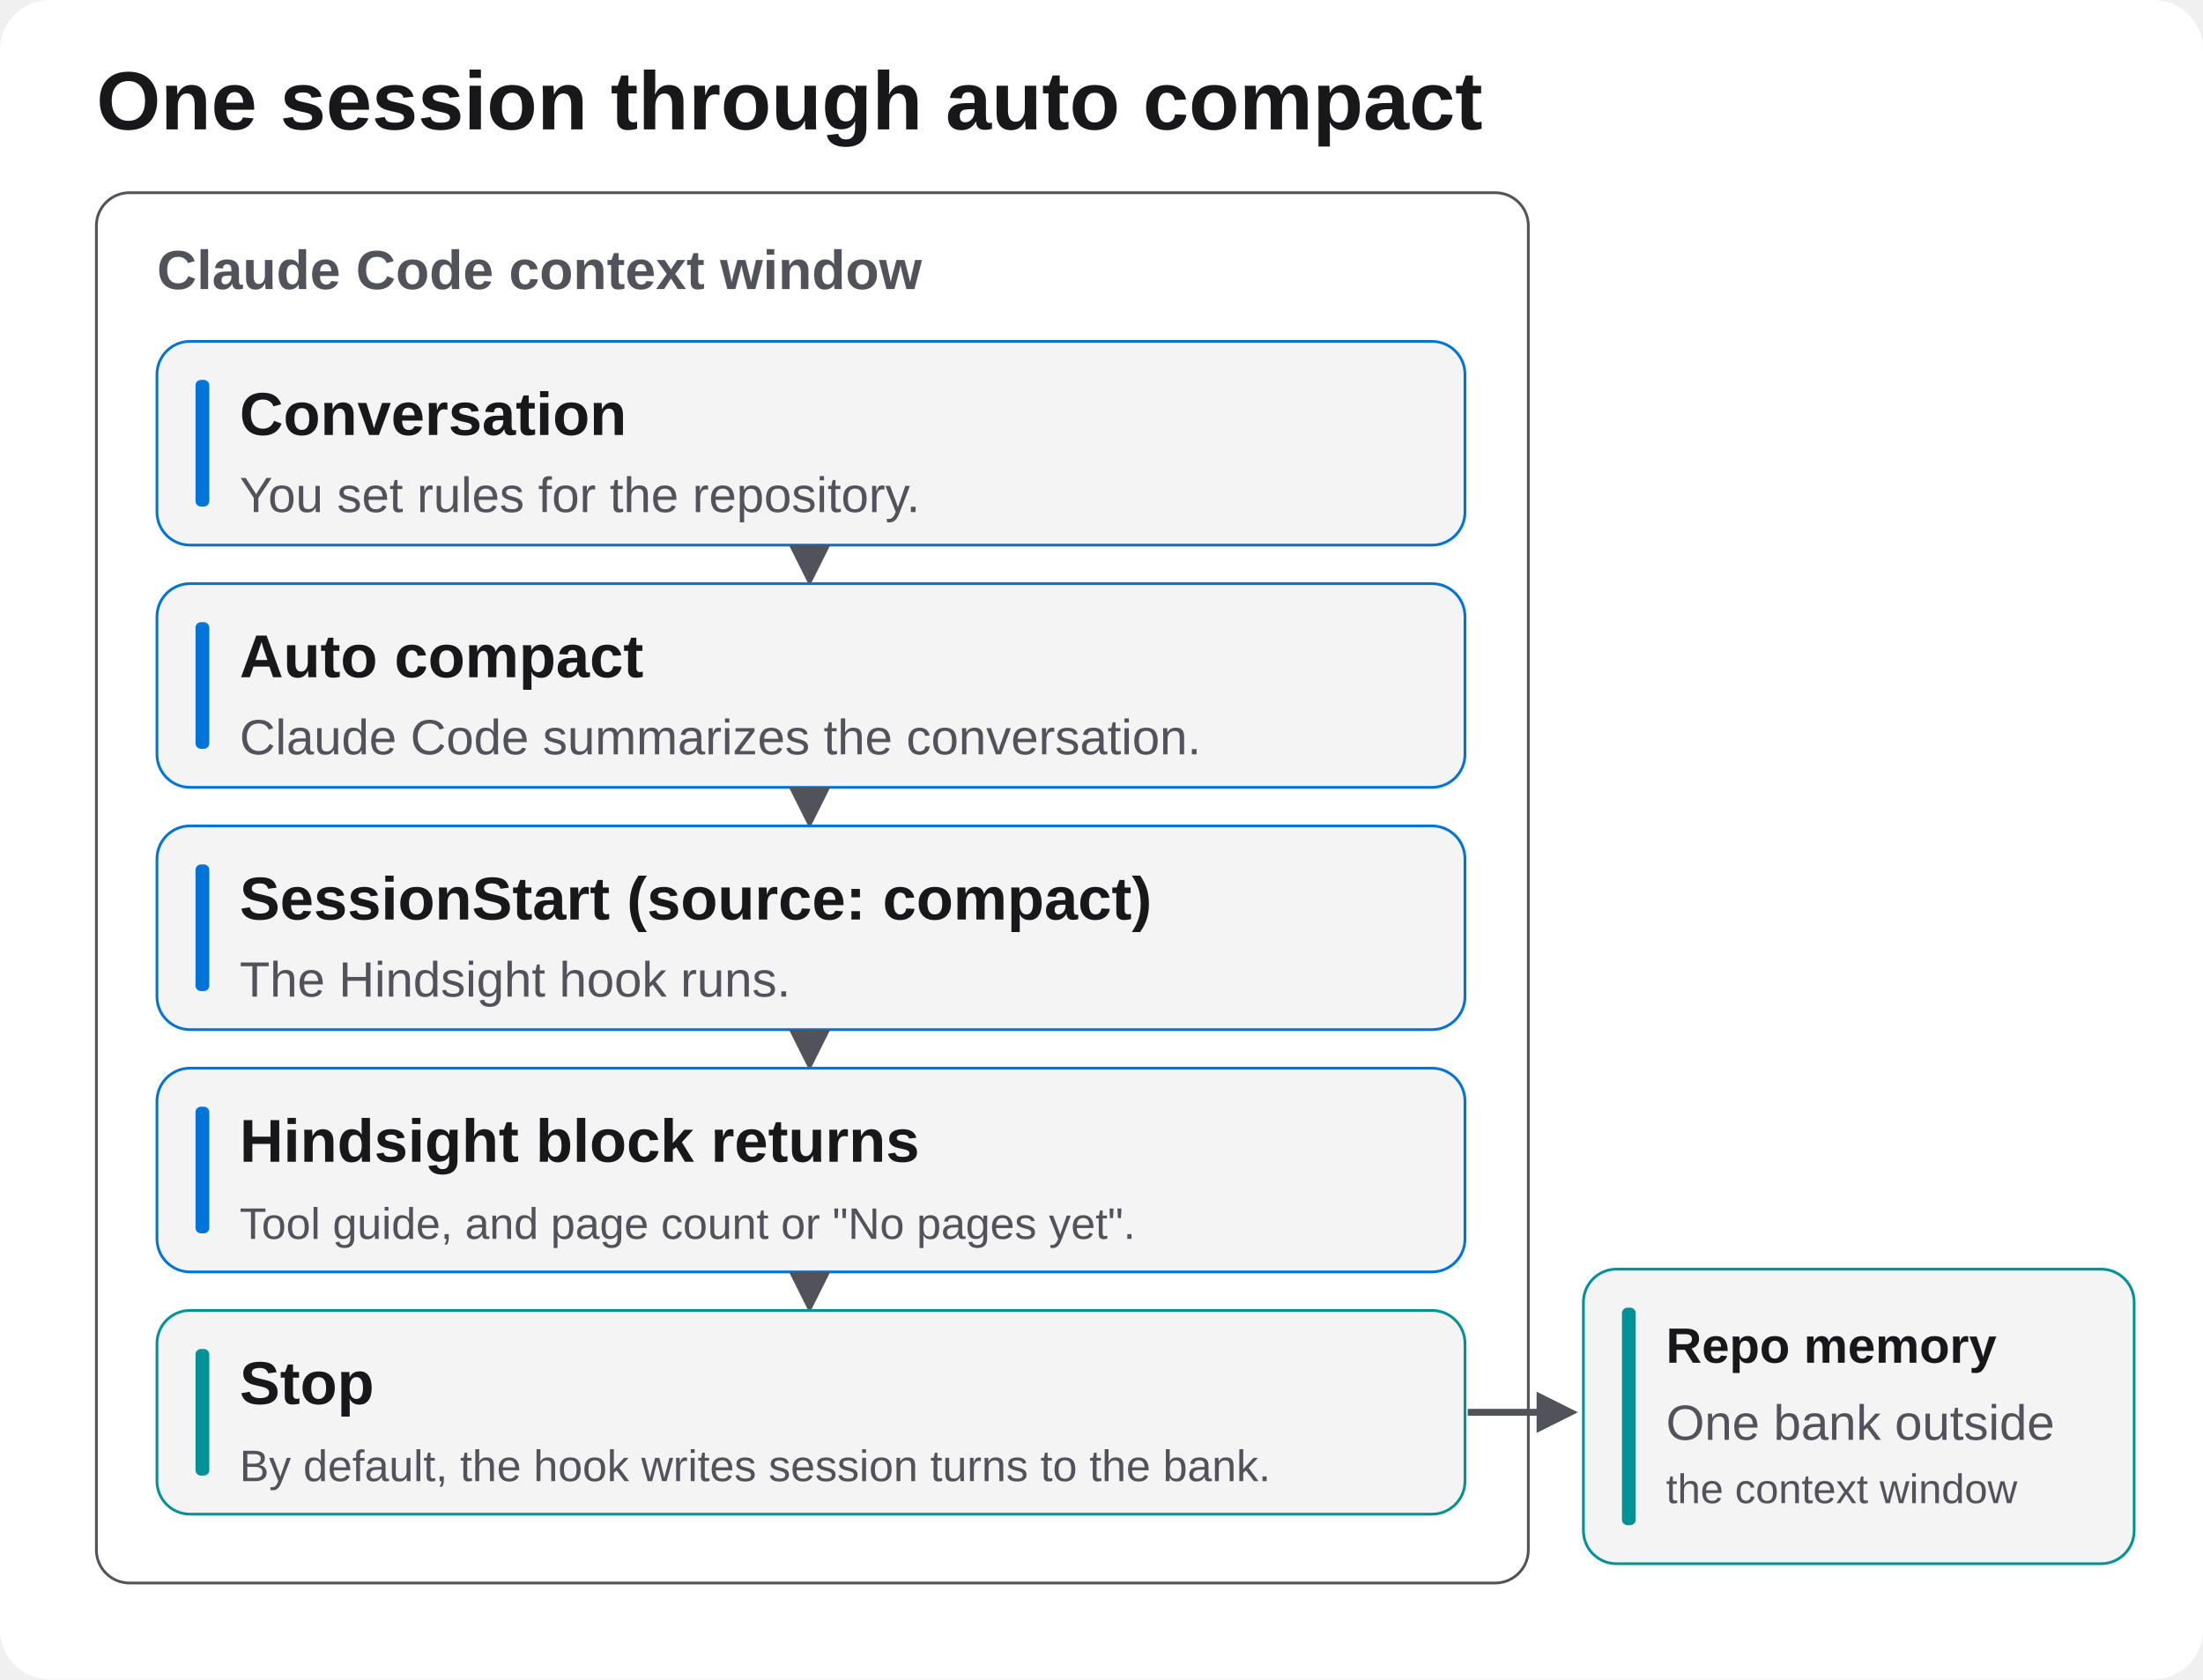
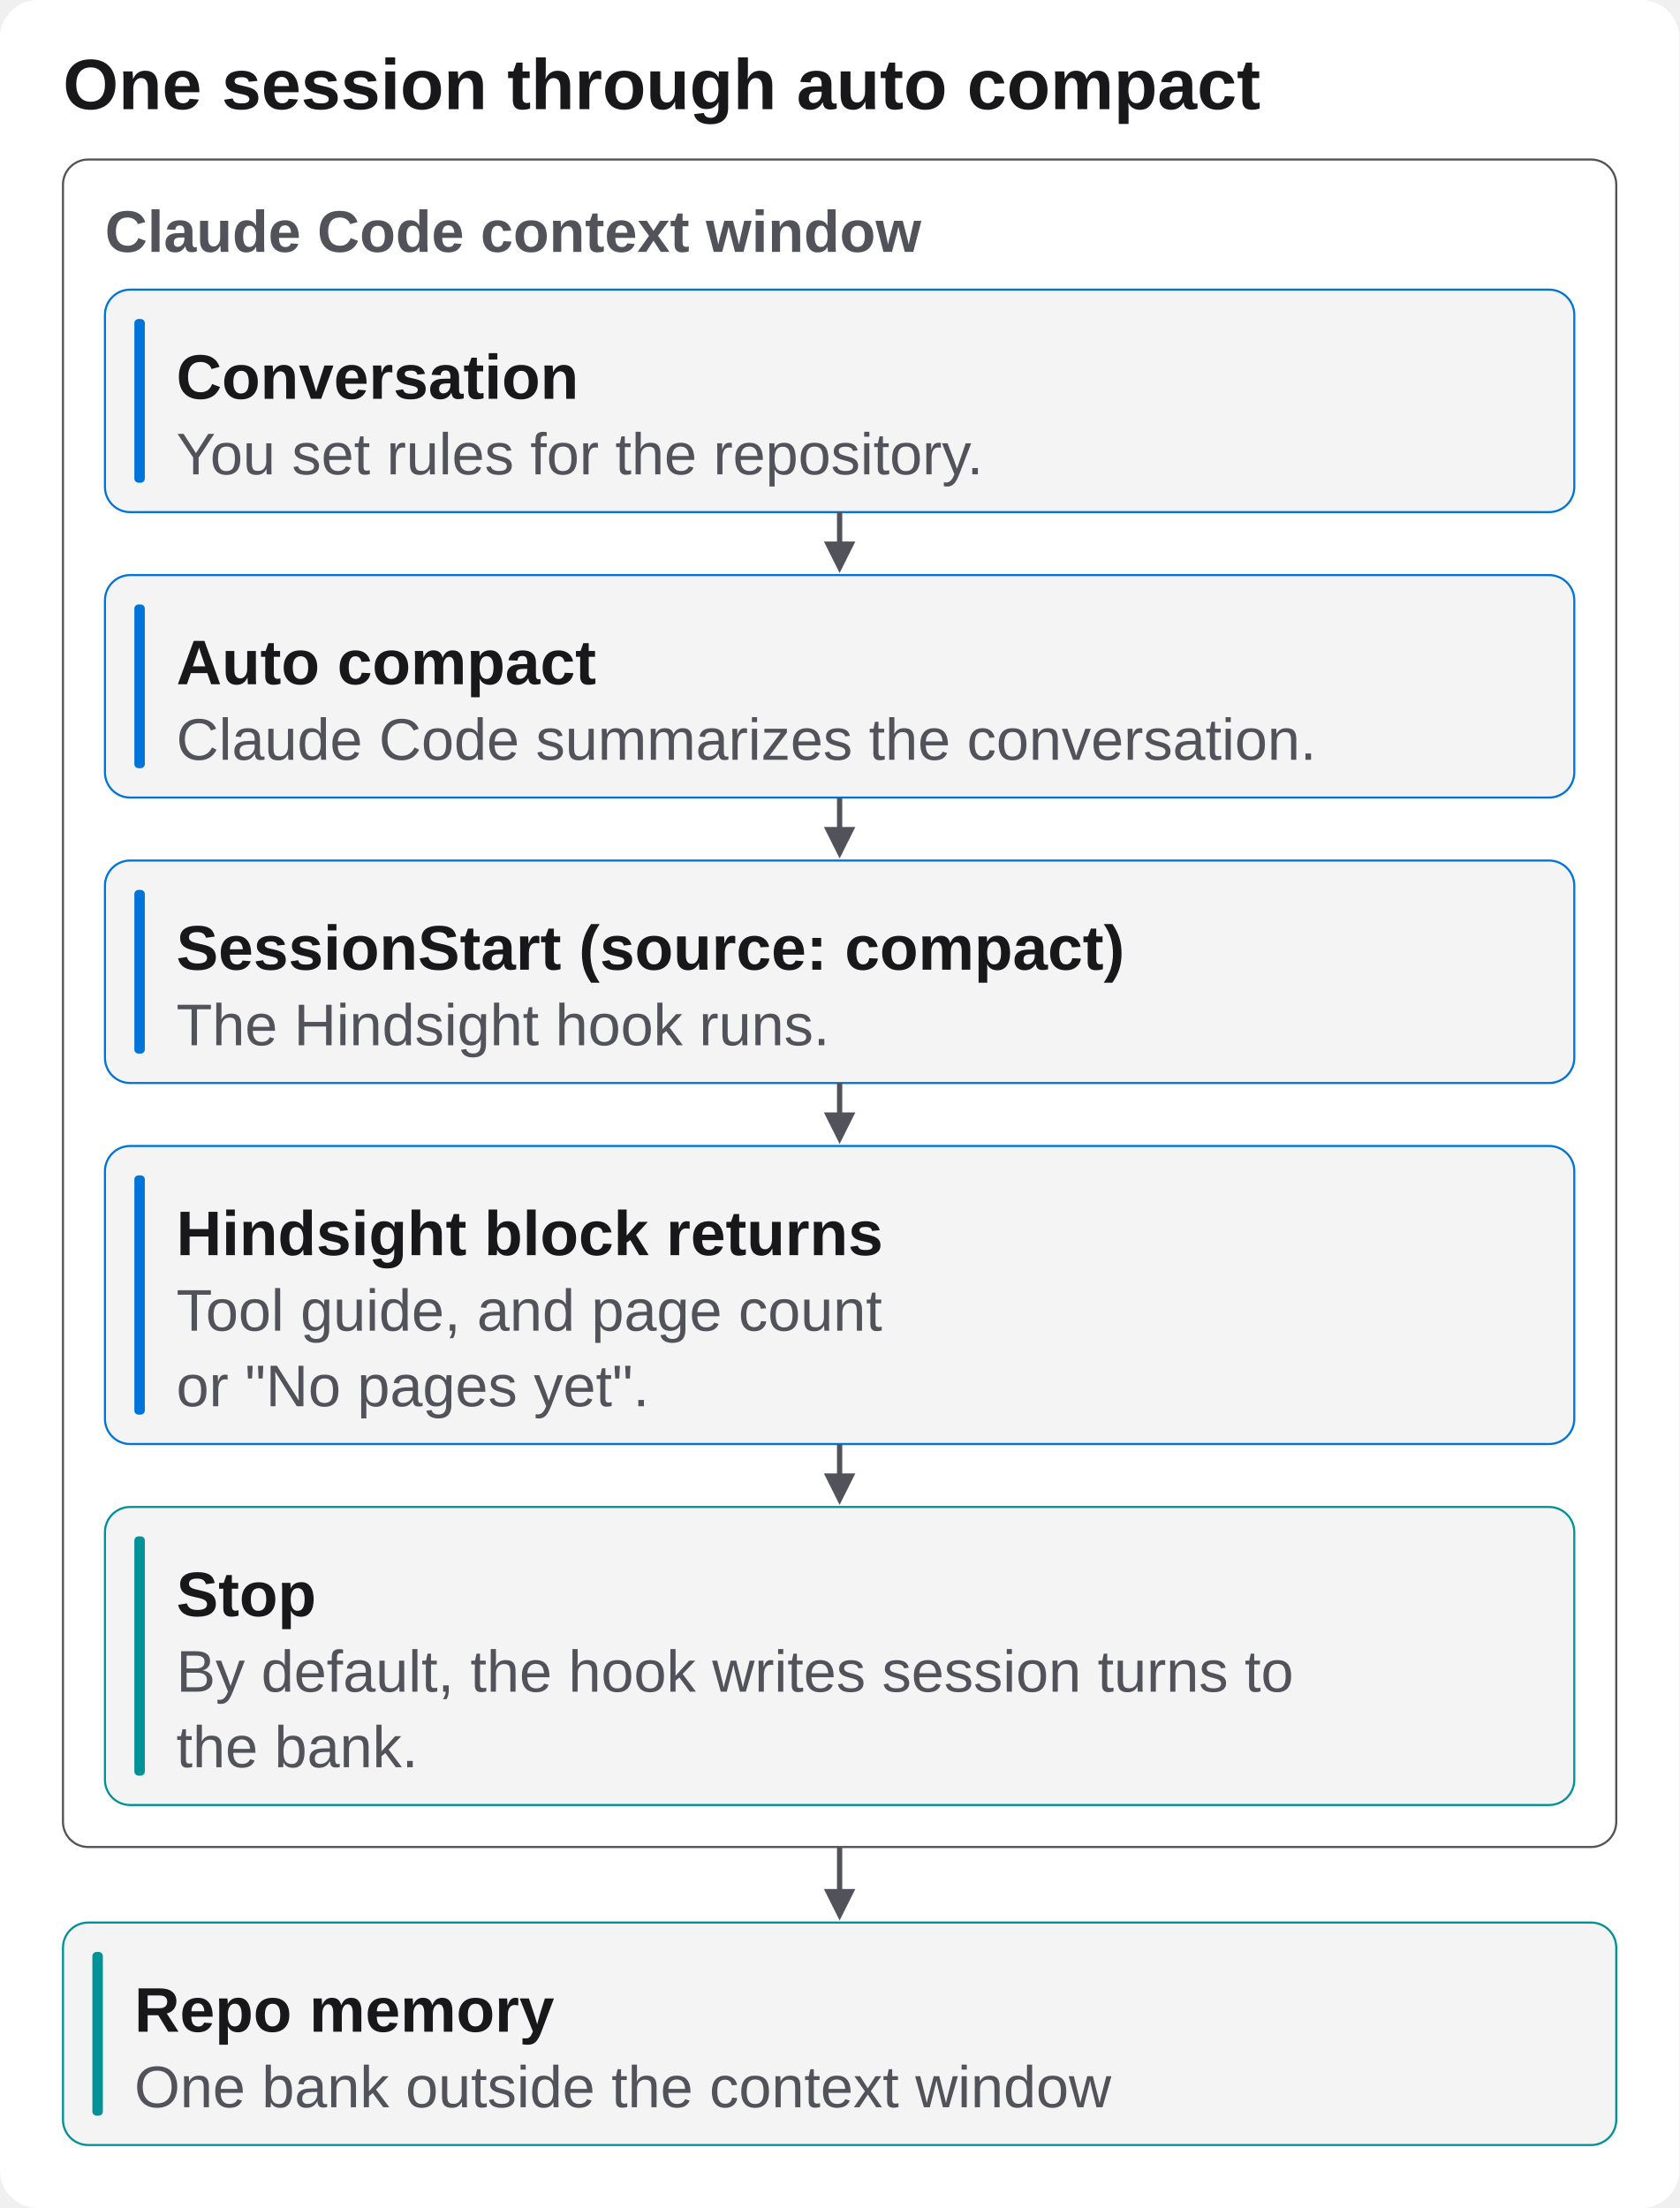
- <svg xmlns="http://www.w3.org/2000/svg" width="800" height="610" viewBox="0 0 800 610" font-family="Arial, sans-serif">
+ <svg xmlns="http://www.w3.org/2000/svg" width="800" height="1052" viewBox="0 0 800 1052" font-family="Arial, sans-serif">
  <defs>
    <marker id="arrow" viewBox="0 0 10 10" refX="8" refY="5" markerWidth="6" markerHeight="6" orient="auto-start-reverse">
      <path d="M0 0L10 5L0 10z" fill="#52525b" />
    </marker>
  </defs>
-   <rect x="0" y="0" width="800" height="610" fill="#ffffff" stroke="none" rx="18" />
-   <text x="35" y="47" fill="#18181b" font-size="30" font-weight="700">One session through auto compact</text>
-   <rect x="35" y="70" width="520" height="505" fill="#ffffff" stroke="#52525b" rx="12" />
-   <text x="57" y="105" fill="#52525b" font-size="20" font-weight="700">Claude Code context window</text>
-   <rect x="57" y="124" width="475" height="74" fill="#f4f4f5" stroke="#0074d9" rx="12" />
-   <rect x="71" y="138" width="5" height="46" fill="#0074d9" stroke="none" rx="2" />
-   <text x="87" y="158" fill="#18181b" font-size="22" font-weight="700">Conversation</text>
-   <text x="87" y="186" fill="#52525b" font-size="18" font-weight="400">You set rules for the repository.</text>
-   <path d="M294 198v12" fill="none" stroke="#52525b" stroke-width="2.5" marker-end="url(#arrow)" />
-   <rect x="57" y="212" width="475" height="74" fill="#f4f4f5" stroke="#0074d9" rx="12" />
-   <rect x="71" y="226" width="5" height="46" fill="#0074d9" stroke="none" rx="2" />
-   <text x="87" y="246" fill="#18181b" font-size="22" font-weight="700">Auto compact</text>
-   <text x="87" y="274" fill="#52525b" font-size="18" font-weight="400">Claude Code summarizes the conversation.</text>
-   <path d="M294 286v12" fill="none" stroke="#52525b" stroke-width="2.5" marker-end="url(#arrow)" />
-   <rect x="57" y="300" width="475" height="74" fill="#f4f4f5" stroke="#0074d9" rx="12" />
-   <rect x="71" y="314" width="5" height="46" fill="#0074d9" stroke="none" rx="2" />
-   <text x="87" y="334" fill="#18181b" font-size="22" font-weight="700">SessionStart (source: compact)</text>
-   <text x="87" y="362" fill="#52525b" font-size="18" font-weight="400">The Hindsight hook runs.</text>
-   <path d="M294 374v12" fill="none" stroke="#52525b" stroke-width="2.5" marker-end="url(#arrow)" />
-   <rect x="57" y="388" width="475" height="74" fill="#f4f4f5" stroke="#0074d9" rx="12" />
-   <rect x="71" y="402" width="5" height="46" fill="#0074d9" stroke="none" rx="2" />
-   <text x="87" y="422" fill="#18181b" font-size="22" font-weight="700">Hindsight block returns</text>
-   <text x="87" y="450" fill="#52525b" font-size="16" font-weight="400">Tool guide, and page count or "No pages yet".</text>
-   <path d="M294 462v12" fill="none" stroke="#52525b" stroke-width="2.5" marker-end="url(#arrow)" />
-   <rect x="57" y="476" width="475" height="74" fill="#f4f4f5" stroke="#009296" rx="12" />
-   <rect x="71" y="490" width="5" height="46" fill="#009296" stroke="none" rx="2" />
-   <text x="87" y="510" fill="#18181b" font-size="22" font-weight="700">Stop</text>
-   <text x="87" y="538" fill="#52525b" font-size="16" font-weight="400">By default, the hook writes session turns to the bank.</text>
-   <path d="M533 513H570" fill="none" stroke="#52525b" stroke-width="2.5" marker-end="url(#arrow)" />
-   <rect x="575" y="461" width="200" height="107" fill="#f4f4f5" stroke="#009296" rx="12" />
-   <rect x="589" y="475" width="5" height="79" fill="#009296" stroke="none" rx="2" />
-   <text x="605" y="495" fill="#18181b" font-size="18" font-weight="700">Repo memory</text>
-   <text x="605" y="523" fill="#52525b" font-size="18" font-weight="400">One bank outside</text>
-   <text x="605" y="546" fill="#52525b" font-size="15" font-weight="400">the context window</text>
+   <rect x="0" y="0" width="800" height="1052" fill="#ffffff" stroke="none" rx="18" />
+   <rect x="30" y="76" width="740" height="804" fill="none" stroke="#52525b" rx="12" />
+   <text x="50" y="120" fill="#52525b" font-size="28" font-weight="700">Claude Code context window</text>
+   <text x="30" y="52" fill="#18181b" font-size="34" font-weight="700">One session through auto compact</text>
+   <rect x="50" y="138" width="700" height="106" fill="#f4f4f5" stroke="#0074d9" rx="12" />
+   <rect x="64" y="152" width="5" height="78" fill="#0074d9" stroke="none" rx="2" />
+   <text x="84" y="190" fill="#18181b" font-size="30" font-weight="700">Conversation</text>
+   <text x="84" y="226" fill="#52525b" font-size="28" font-weight="400">You set rules for the repository.</text>
+   <path d="M400 244v26" fill="none" stroke="#52525b" stroke-width="2.5" marker-end="url(#arrow)" />
+   <rect x="50" y="274" width="700" height="106" fill="#f4f4f5" stroke="#0074d9" rx="12" />
+   <rect x="64" y="288" width="5" height="78" fill="#0074d9" stroke="none" rx="2" />
+   <text x="84" y="326" fill="#18181b" font-size="30" font-weight="700">Auto compact</text>
+   <text x="84" y="362" fill="#52525b" font-size="28" font-weight="400">Claude Code summarizes the conversation.</text>
+   <path d="M400 380v26" fill="none" stroke="#52525b" stroke-width="2.5" marker-end="url(#arrow)" />
+   <rect x="50" y="410" width="700" height="106" fill="#f4f4f5" stroke="#0074d9" rx="12" />
+   <rect x="64" y="424" width="5" height="78" fill="#0074d9" stroke="none" rx="2" />
+   <text x="84" y="462" fill="#18181b" font-size="30" font-weight="700">SessionStart (source: compact)</text>
+   <text x="84" y="498" fill="#52525b" font-size="28" font-weight="400">The Hindsight hook runs.</text>
+   <path d="M400 516v26" fill="none" stroke="#52525b" stroke-width="2.5" marker-end="url(#arrow)" />
+   <rect x="50" y="546" width="700" height="142" fill="#f4f4f5" stroke="#0074d9" rx="12" />
+   <rect x="64" y="560" width="5" height="114" fill="#0074d9" stroke="none" rx="2" />
+   <text x="84" y="598" fill="#18181b" font-size="30" font-weight="700">Hindsight block returns</text>
+   <text x="84" y="634" fill="#52525b" font-size="28" font-weight="400">Tool guide, and page count</text>
+   <text x="84" y="670" fill="#52525b" font-size="28" font-weight="400">or "No pages yet".</text>
+   <path d="M400 688v26" fill="none" stroke="#52525b" stroke-width="2.5" marker-end="url(#arrow)" />
+   <rect x="50" y="718" width="700" height="142" fill="#f4f4f5" stroke="#009296" rx="12" />
+   <rect x="64" y="732" width="5" height="114" fill="#009296" stroke="none" rx="2" />
+   <text x="84" y="770" fill="#18181b" font-size="30" font-weight="700">Stop</text>
+   <text x="84" y="806" fill="#52525b" font-size="28" font-weight="400">By default, the hook writes session turns to</text>
+   <text x="84" y="842" fill="#52525b" font-size="28" font-weight="400">the bank.</text>
+   <path d="M400 880v32" fill="none" stroke="#52525b" stroke-width="2.5" marker-end="url(#arrow)" />
+   <rect x="30" y="916" width="740" height="106" fill="#f4f4f5" stroke="#009296" rx="12" />
+   <rect x="44" y="930" width="5" height="78" fill="#009296" stroke="none" rx="2" />
+   <text x="64" y="968" fill="#18181b" font-size="30" font-weight="700">Repo memory</text>
+   <text x="64" y="1004" fill="#52525b" font-size="28" font-weight="400">One bank outside the context window</text>
</svg>
